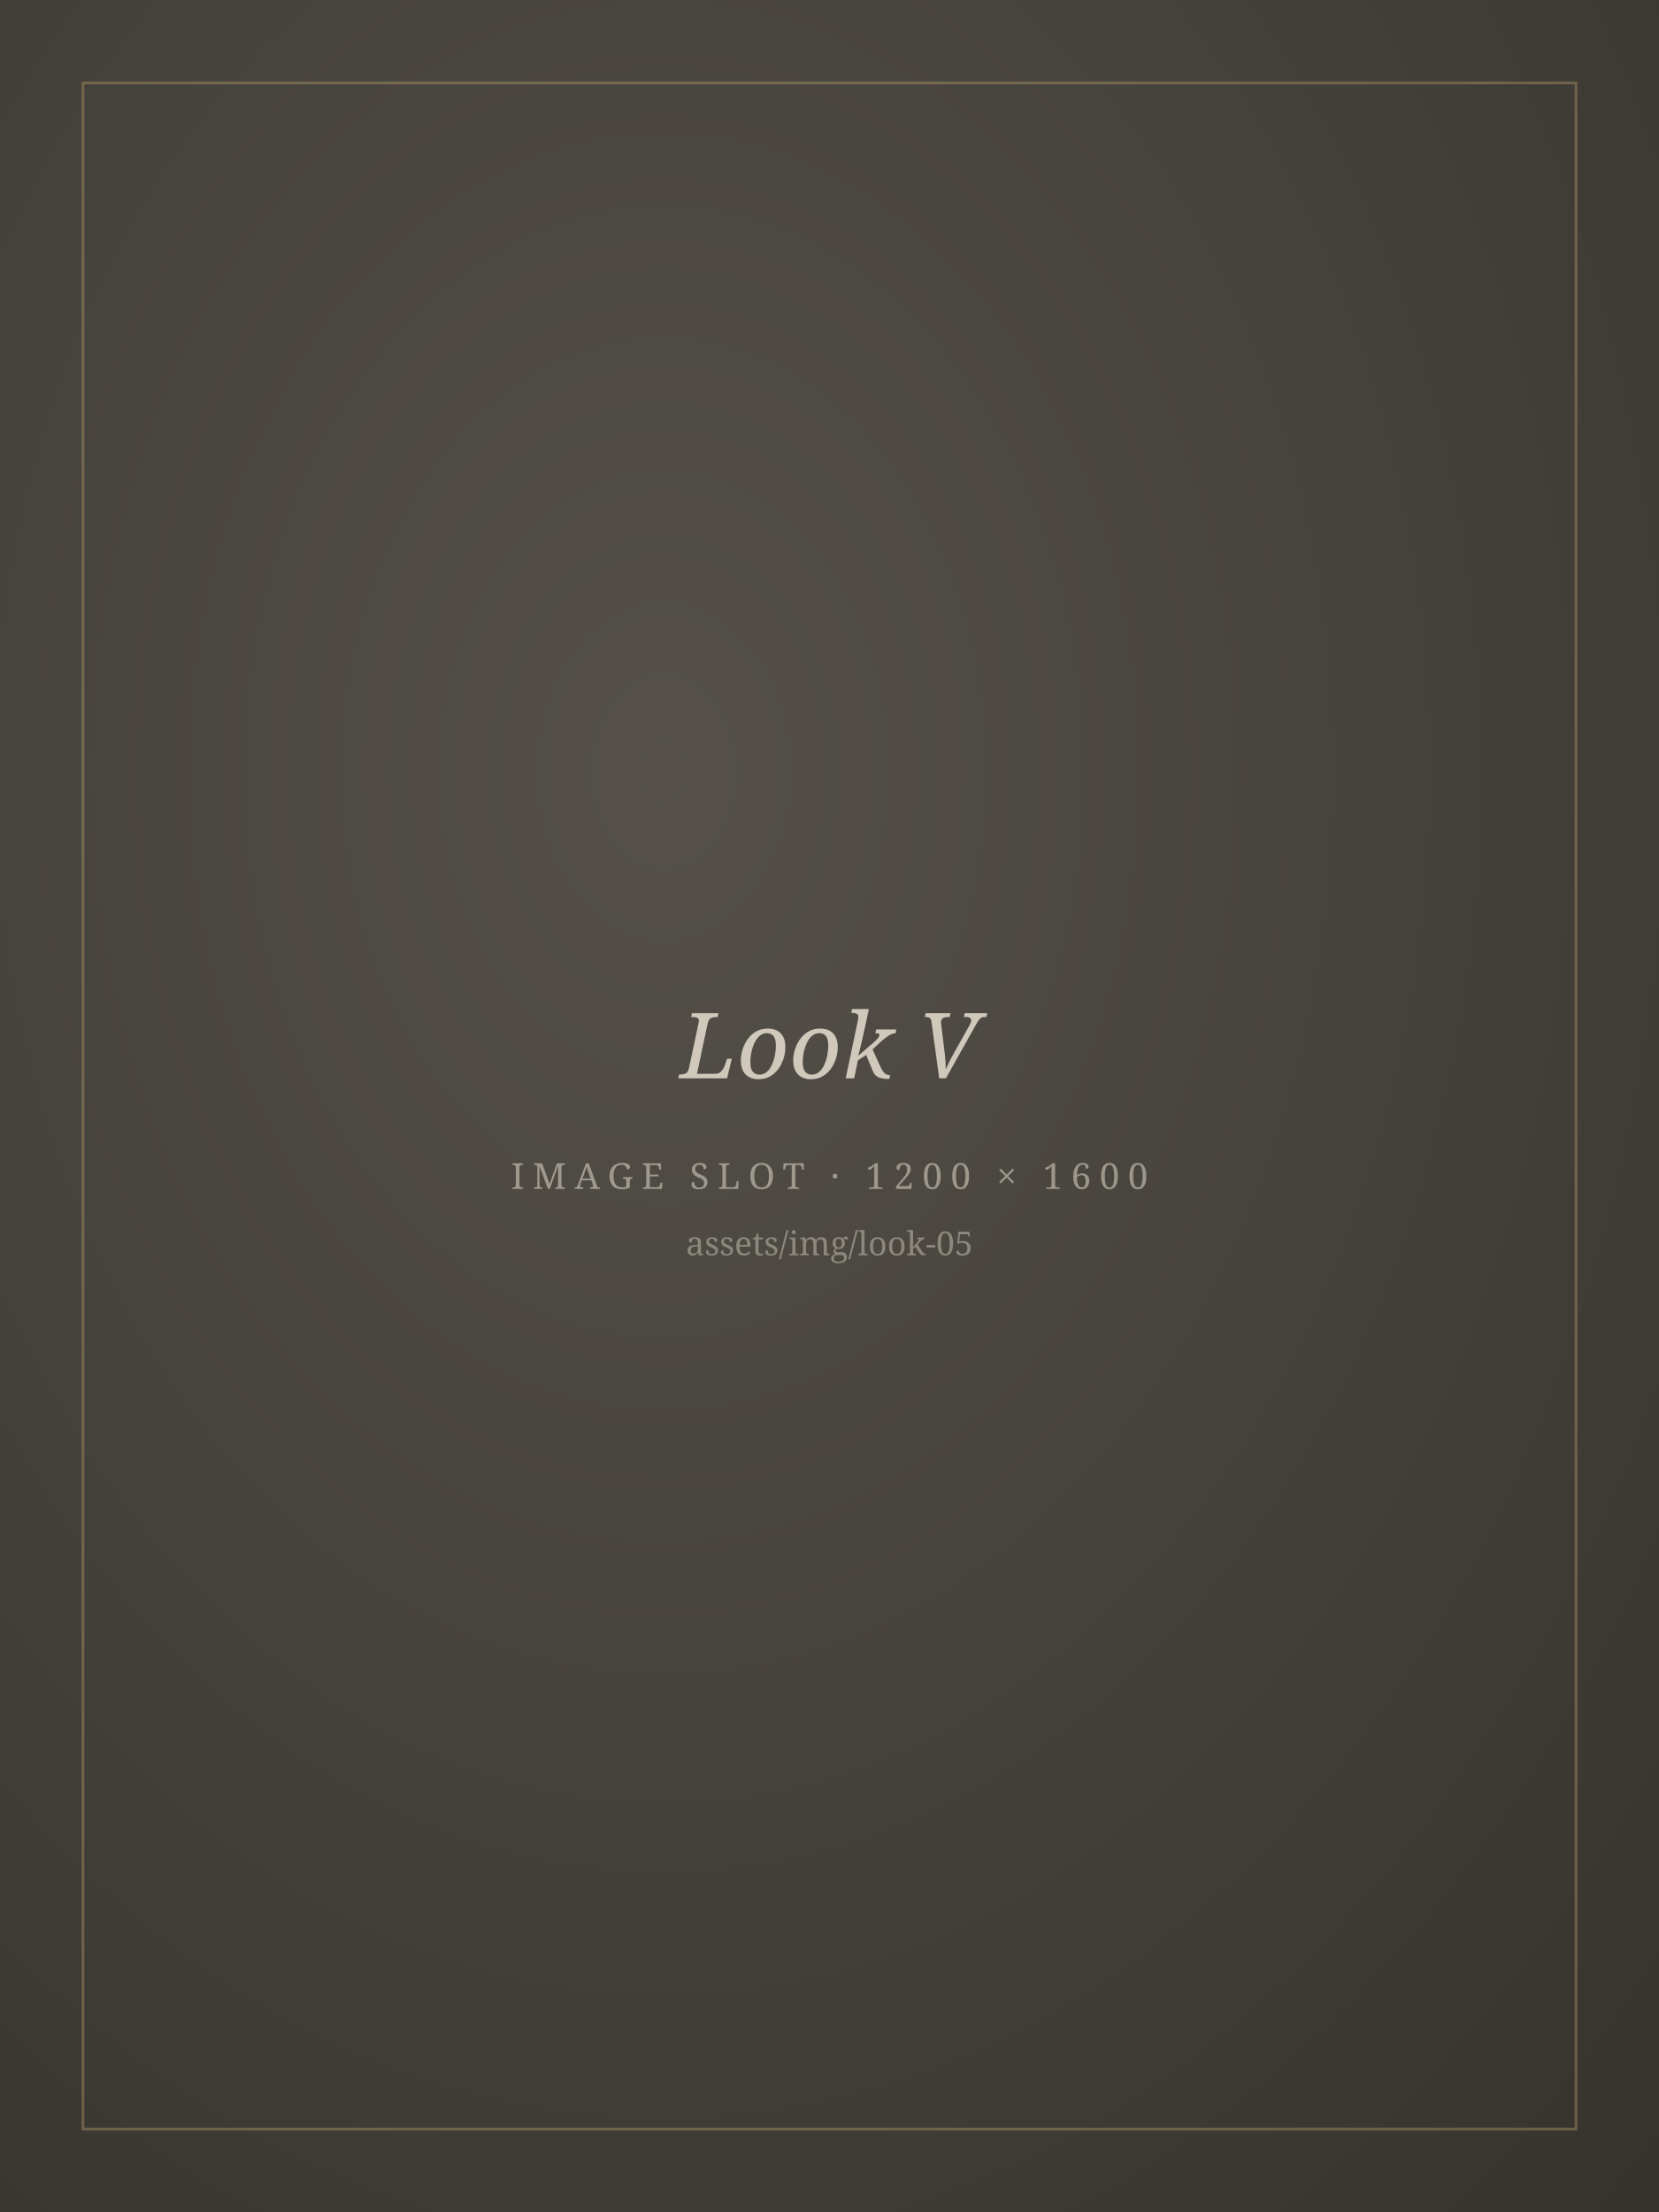
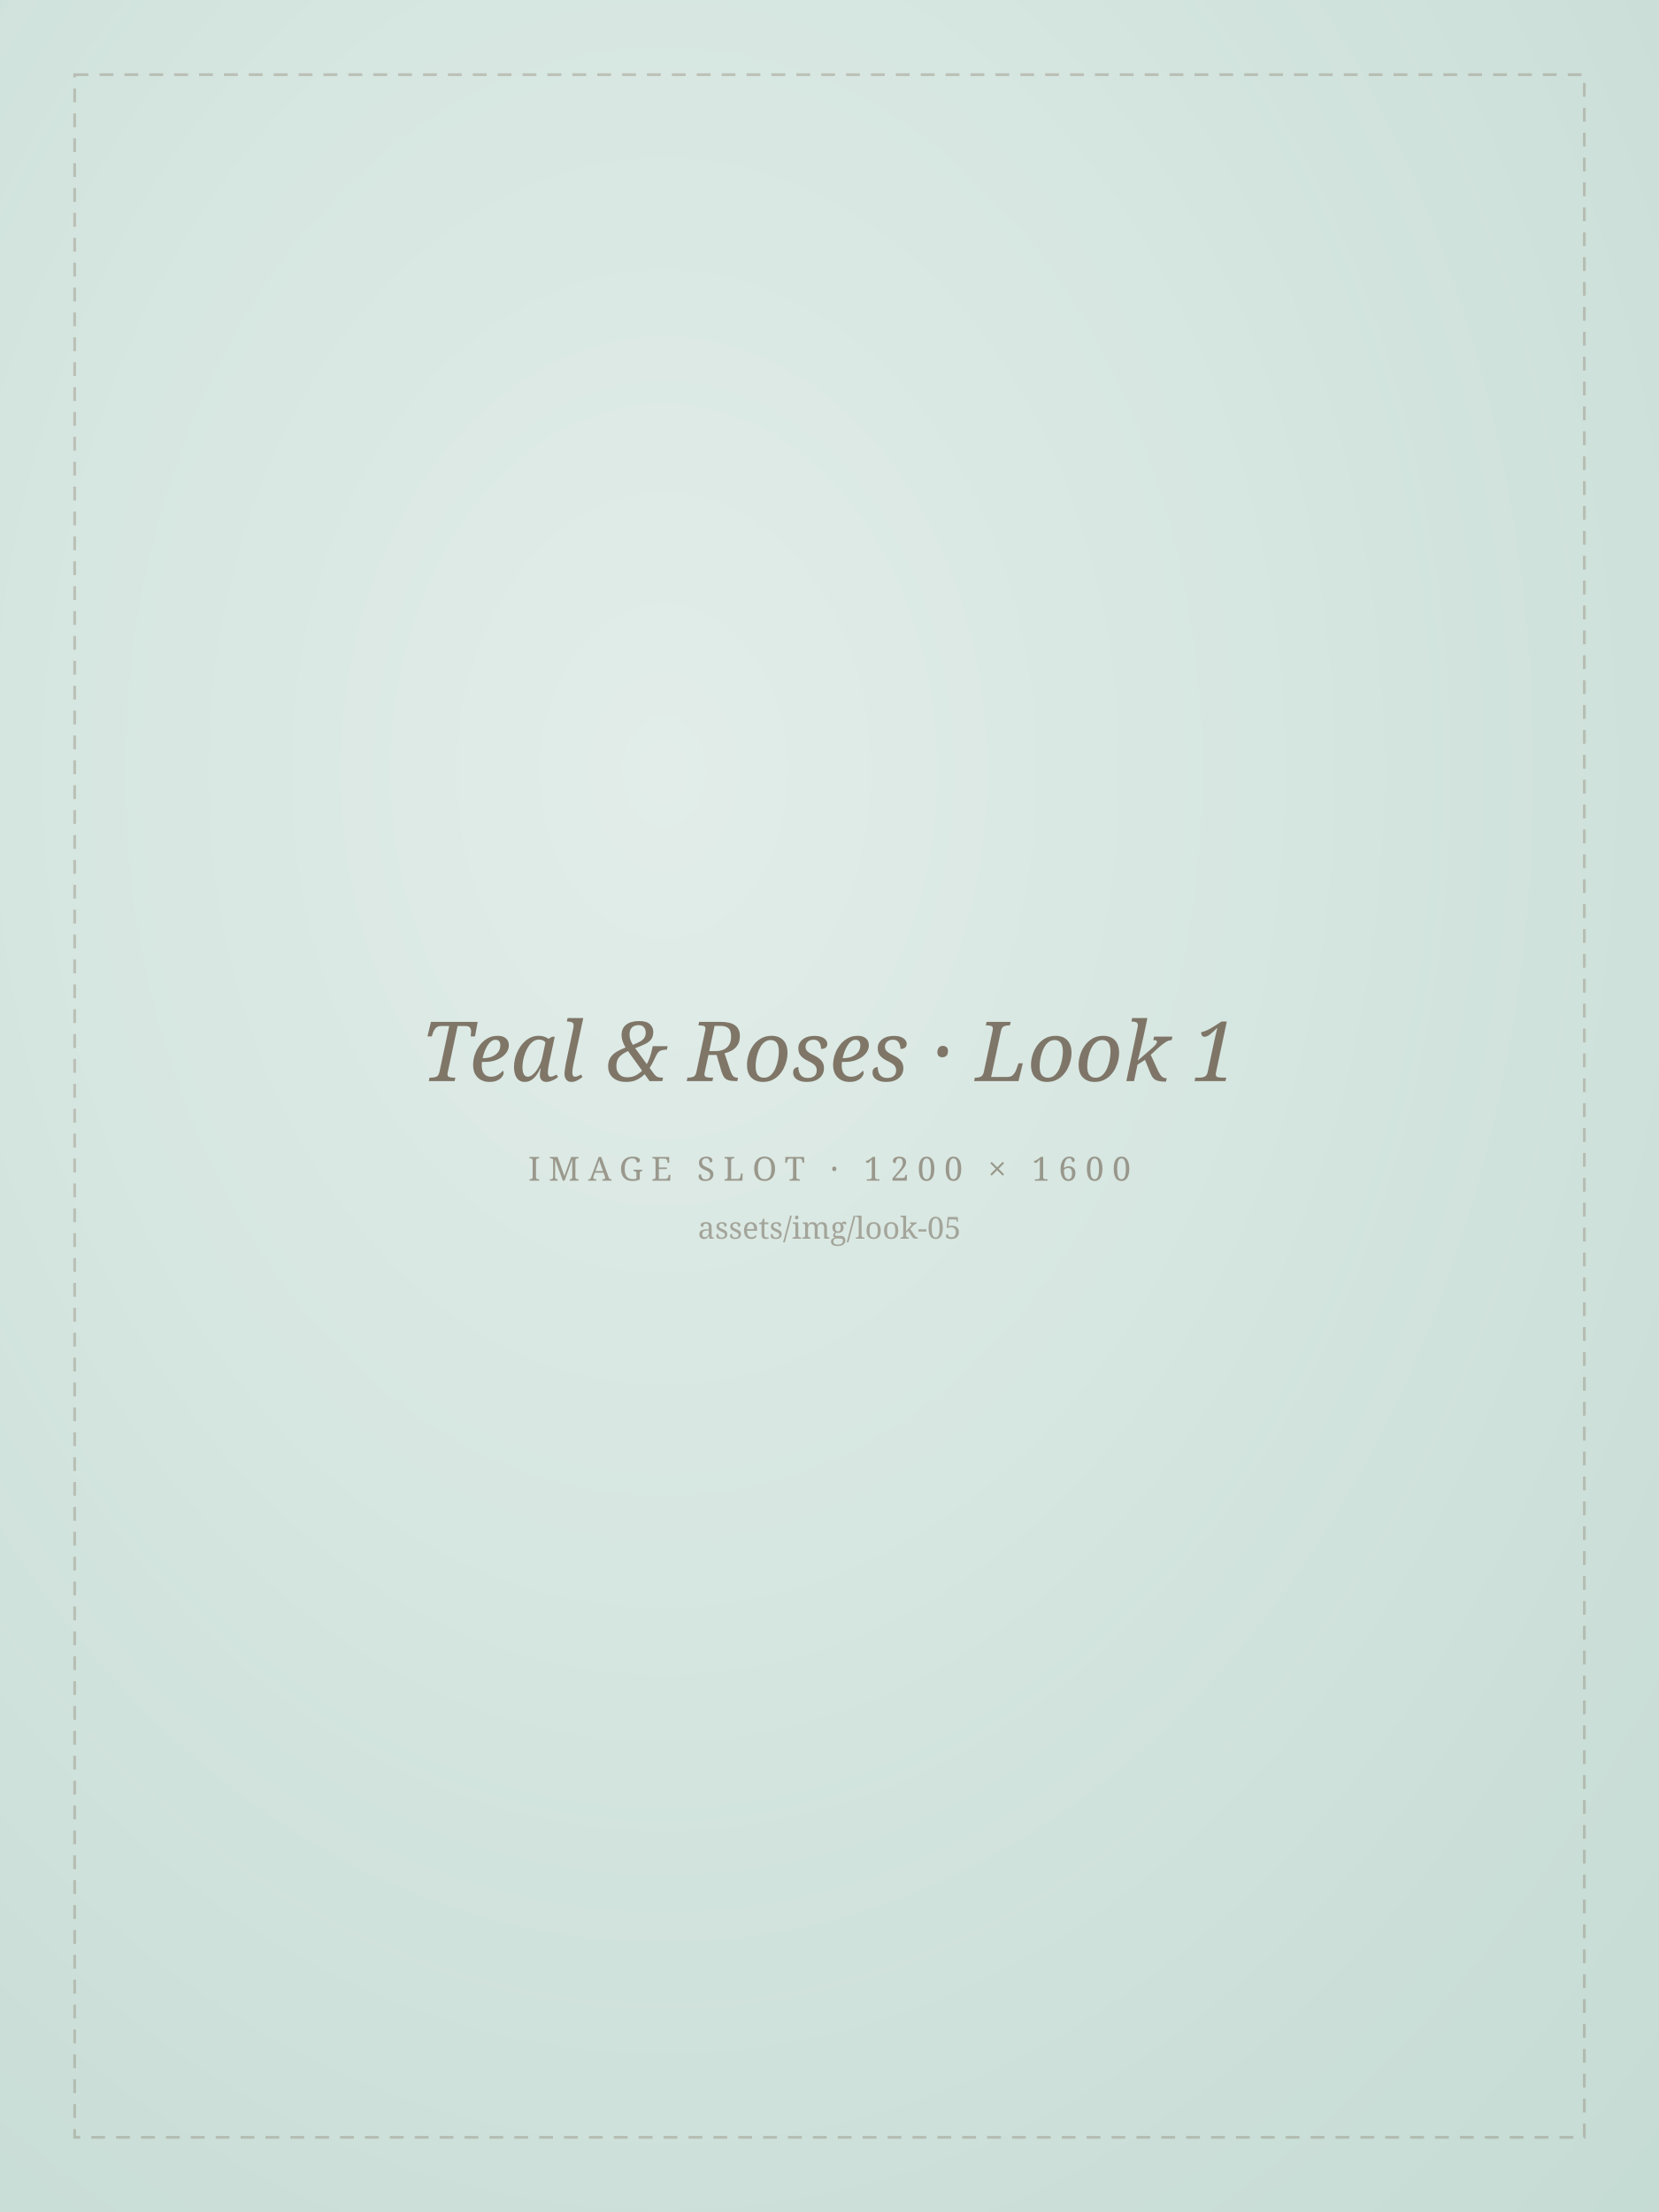
<svg xmlns="http://www.w3.org/2000/svg" viewBox="0 0 1200 1600" width="1200" height="1600">
  <defs>
    <radialGradient id="g" cx="0.4" cy="0.35" r="0.9">
-       <stop offset="0" stop-color="#55514a" />
-       <stop offset="1" stop-color="#35322c" />
+       <stop offset="0" stop-color="#e2ede9" />
+       <stop offset="1" stop-color="#c4dbd3" />
    </radialGradient>
  </defs>
  <rect width="1200" height="1600" fill="url(#g)" />
-   <rect x="60.0" y="60.0" width="1080.0" height="1480.0" fill="none" stroke="#c9ab72" stroke-opacity="0.35" stroke-width="2" />
-   <g font-family="Georgia, serif" text-anchor="middle" fill="#efe7d8">
-     <text x="600.0" y="780.0" font-size="66" font-style="italic" fill-opacity="0.8">Look V</text>
-     <text x="600.0" y="860" font-size="26" letter-spacing="6" fill-opacity="0.5">IMAGE SLOT · 1200 × 1600</text>
-     <text x="600.0" y="908" font-size="24" fill-opacity="0.4">assets/img/look-05</text>
+   <rect x="54.0" y="54.0" width="1092.0" height="1492.0" fill="none" stroke="#8b7b6a" stroke-opacity="0.35" stroke-width="2" stroke-dasharray="10 8" />
+   <g font-family="Georgia, serif" text-anchor="middle" fill="#6f6253">
+     <text x="600.0" y="782" font-size="60" font-style="italic" fill-opacity="0.85">Teal &amp; Roses · Look 1</text>
+     <text x="600.0" y="854" font-size="24" letter-spacing="6" fill-opacity="0.6">IMAGE SLOT · 1200 × 1600</text>
+     <text x="600.0" y="896" font-size="22" fill-opacity="0.5">assets/img/look-05</text>
  </g>
</svg>
